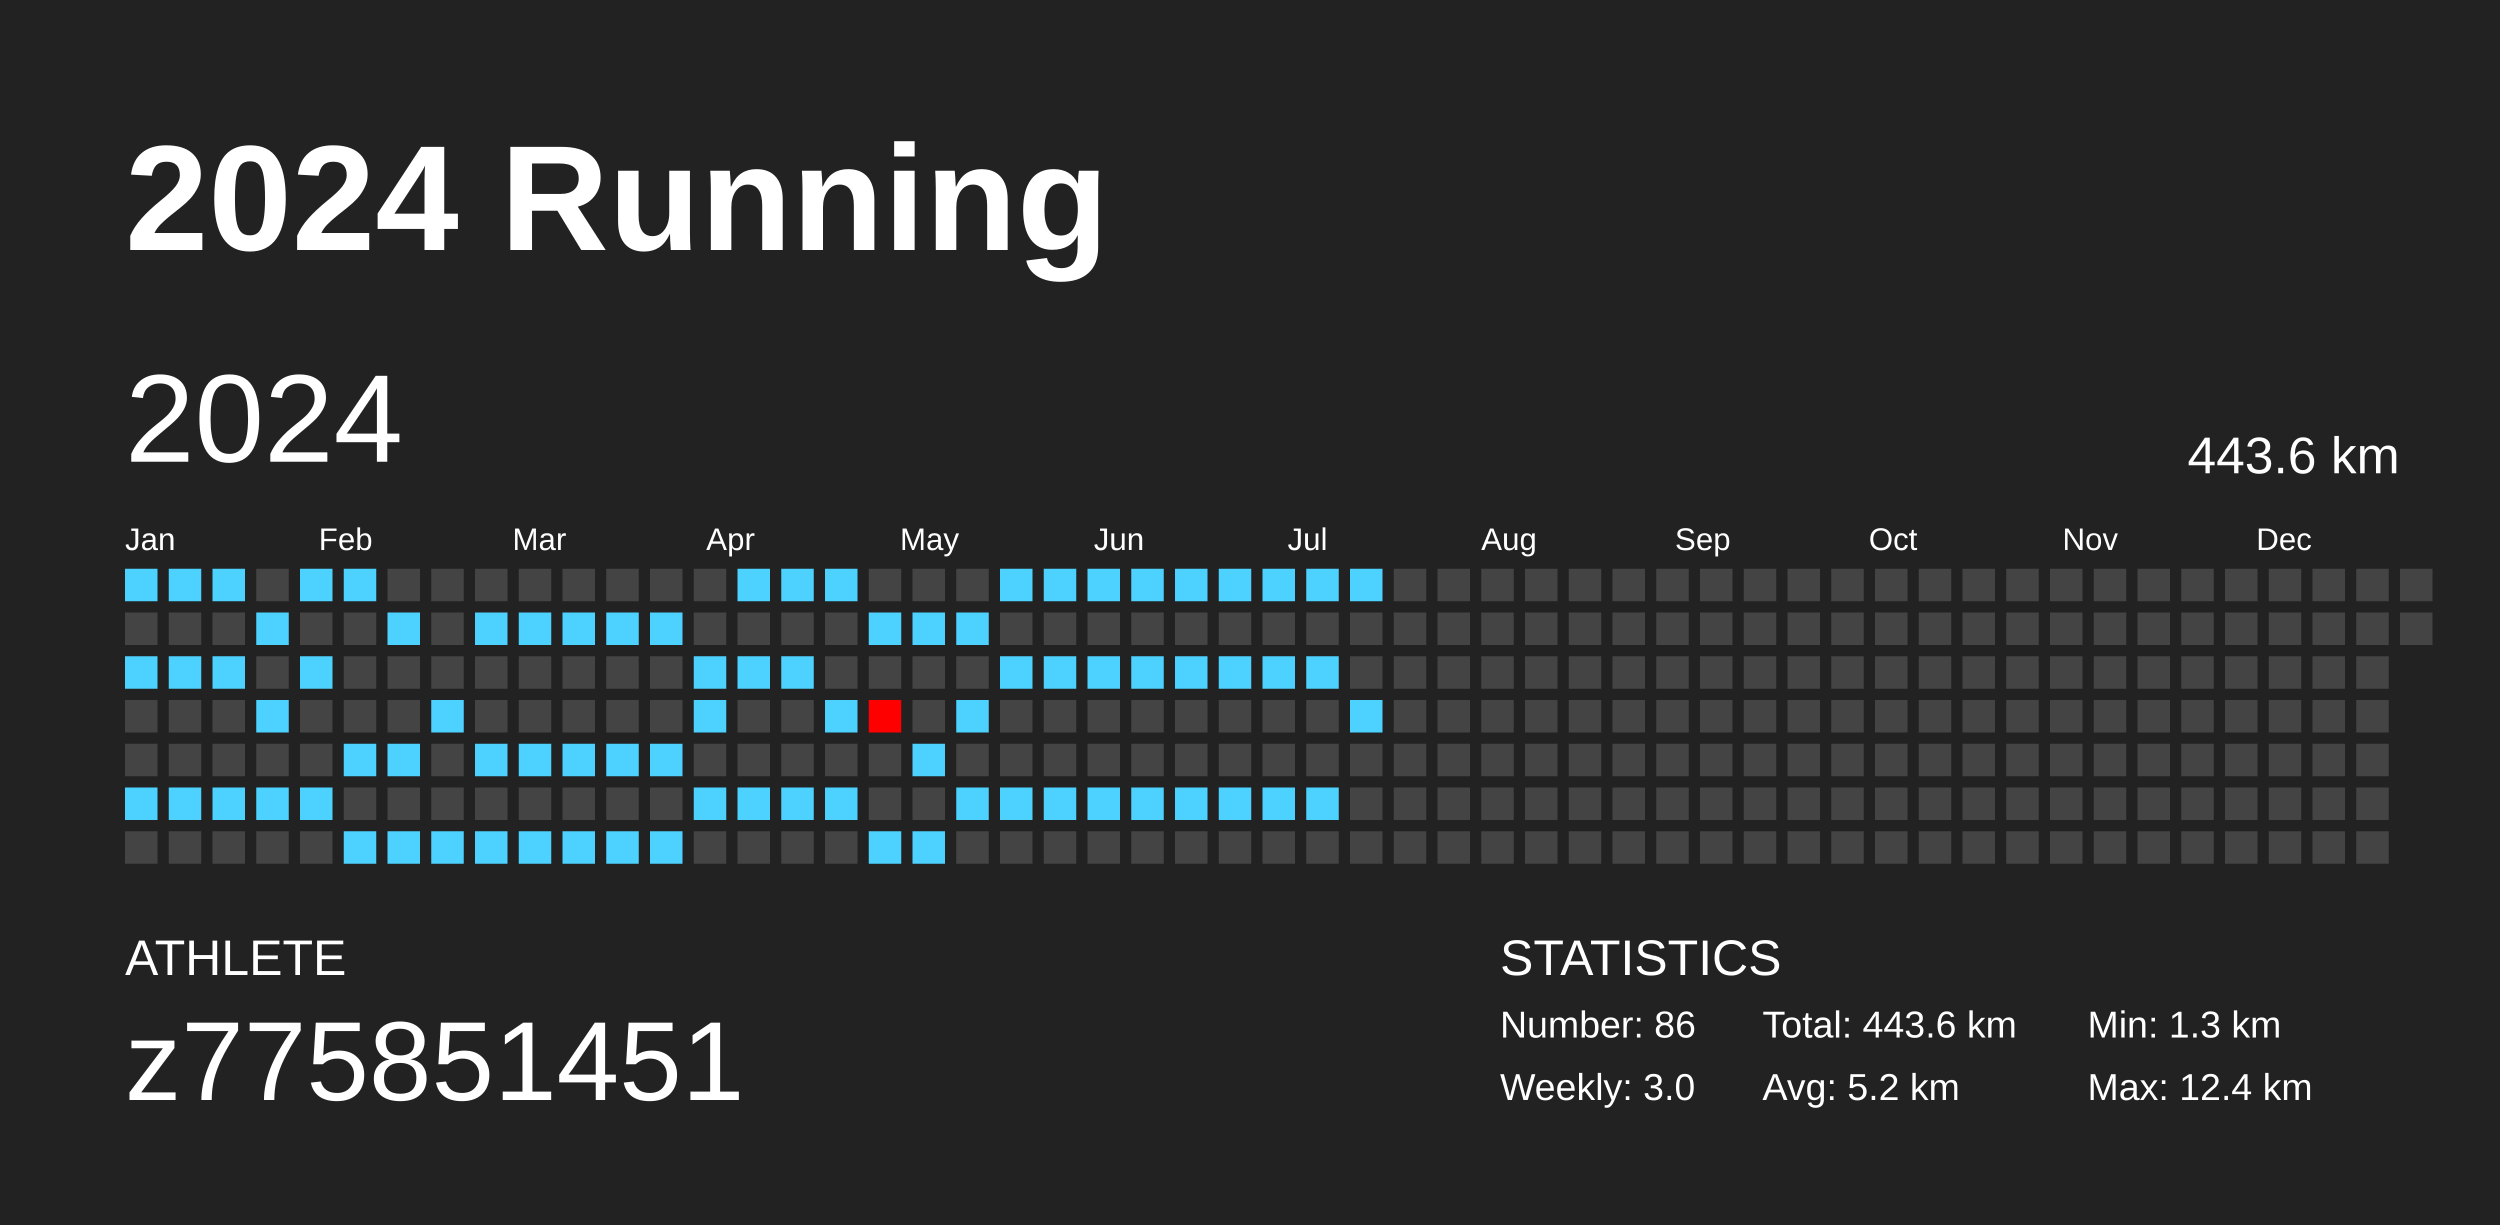
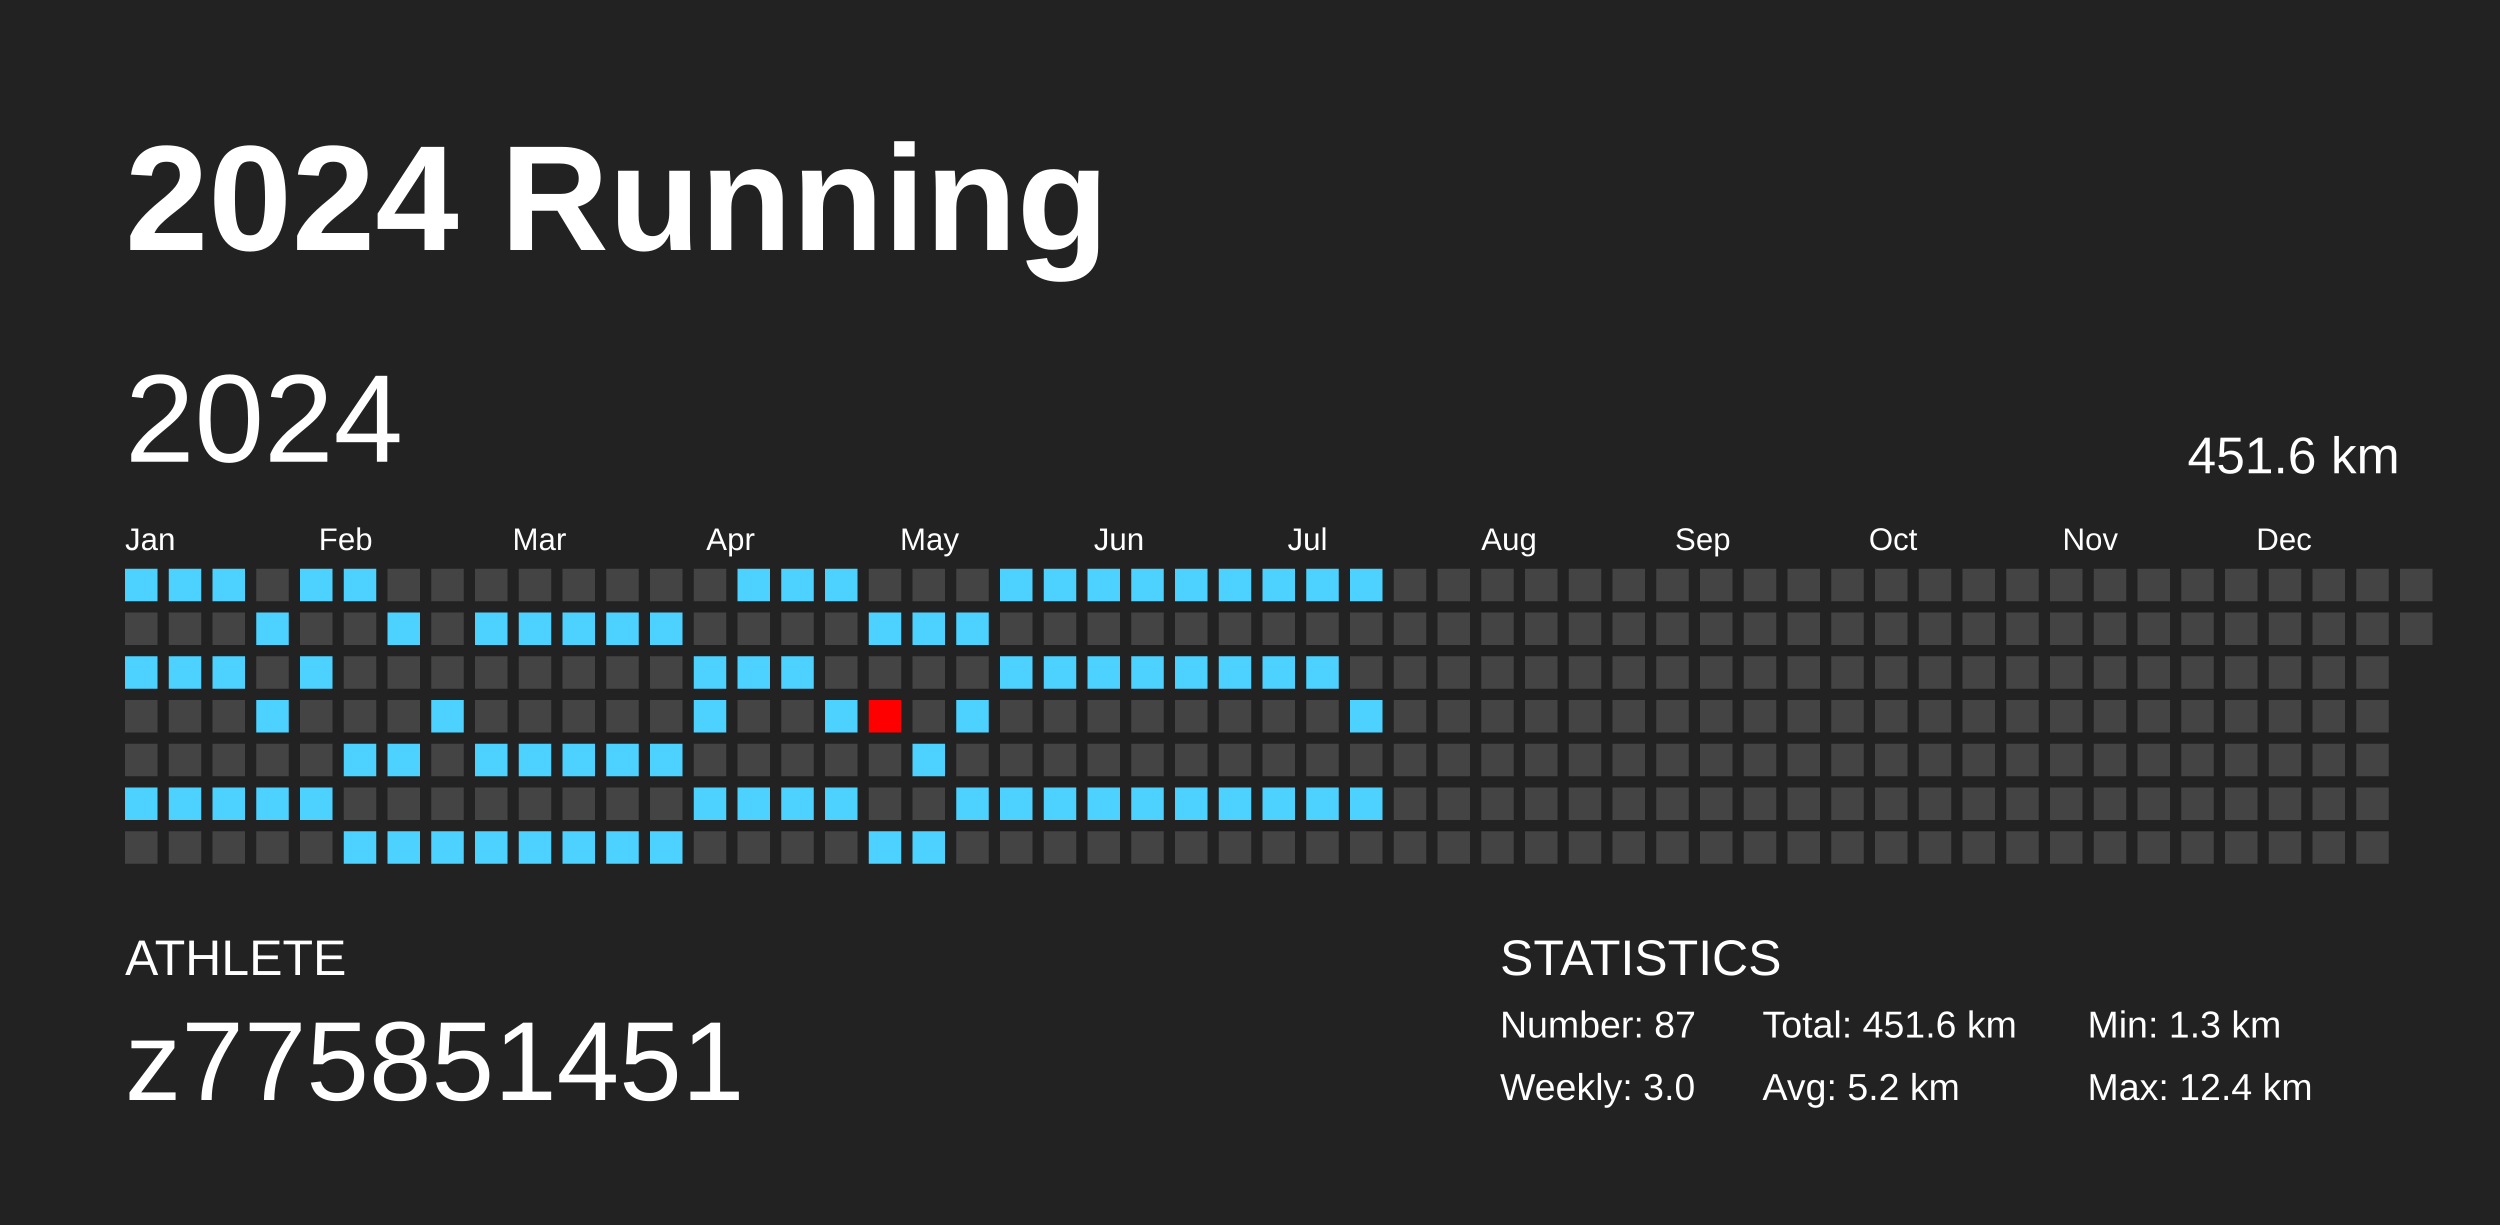
<svg xmlns="http://www.w3.org/2000/svg" baseProfile="full" height="98mm" version="1.1" viewBox="0,0,200,98" width="200mm">
  <defs />
  <rect fill="#222222" height="98" width="200" x="0" y="0" />
  <text fill="#FFFFFF" style="font-size:12px; font-family:Arial; font-weight:bold;" x="10" y="20">2024 Running</text>
  <text fill="#FFFFFF" style="font-size:4px; font-family:Arial" x="10" y="78">ATHLETE</text>
  <text fill="#FFFFFF" style="font-size:9px; font-family:Arial" x="10" y="88">z775851451</text>
  <text fill="#FFFFFF" style="font-size:4px; font-family:Arial" x="120" y="78">STATISTICS</text>
-   <text fill="#FFFFFF" style="font-size:3px; font-family:Arial" x="120" y="83">Number: 86</text>
+   <text fill="#FFFFFF" style="font-size:3px; font-family:Arial" x="120" y="83">Number: 87</text>
  <text fill="#FFFFFF" style="font-size:3px; font-family:Arial" x="120" y="88">Weekly: 3.0</text>
-   <text fill="#FFFFFF" style="font-size:3px; font-family:Arial" x="141" y="83">Total: 443.6 km</text>
+   <text fill="#FFFFFF" style="font-size:3px; font-family:Arial" x="141" y="83">Total: 451.6 km</text>
  <text fill="#FFFFFF" style="font-size:3px; font-family:Arial" x="141" y="88">Avg: 5.2 km</text>
  <text fill="#FFFFFF" style="font-size:3px; font-family:Arial" x="167" y="83">Min: 1.3 km</text>
  <text fill="#FFFFFF" style="font-size:3px; font-family:Arial" x="167" y="88">Max: 12.4 km</text>
  <text dominant-baseline="hanging" fill="#FFFFFF" style="font-size:10.0px; font-family:Arial;" x="10" y="30">2024</text>
-   <text dominant-baseline="hanging" fill="#FFFFFF" style="font-size:4.125px; font-family:Arial;" x="175" y="35">443.6 km</text>
+   <text dominant-baseline="hanging" fill="#FFFFFF" style="font-size:4.125px; font-family:Arial;" x="175" y="35">451.6 km</text>
  <text fill="#FFFFFF" style="font-size:2.5px; font-family:Arial" x="10.0" y="44">Jan</text>
  <text fill="#FFFFFF" style="font-size:2.5px; font-family:Arial" x="25.5" y="44">Feb</text>
  <text fill="#FFFFFF" style="font-size:2.5px; font-family:Arial" x="41.0" y="44">Mar</text>
  <text fill="#FFFFFF" style="font-size:2.5px; font-family:Arial" x="56.5" y="44">Apr</text>
  <text fill="#FFFFFF" style="font-size:2.5px; font-family:Arial" x="72.0" y="44">May</text>
  <text fill="#FFFFFF" style="font-size:2.5px; font-family:Arial" x="87.5" y="44">Jun</text>
  <text fill="#FFFFFF" style="font-size:2.5px; font-family:Arial" x="103.0" y="44">Jul</text>
  <text fill="#FFFFFF" style="font-size:2.5px; font-family:Arial" x="118.5" y="44">Aug</text>
  <text fill="#FFFFFF" style="font-size:2.5px; font-family:Arial" x="134.0" y="44">Sep</text>
  <text fill="#FFFFFF" style="font-size:2.5px; font-family:Arial" x="149.5" y="44">Oct</text>
  <text fill="#FFFFFF" style="font-size:2.5px; font-family:Arial" x="165.0" y="44">Nov</text>
  <text fill="#FFFFFF" style="font-size:2.5px; font-family:Arial" x="180.5" y="44">Dec</text>
  <rect fill="#4dd2ff" height="2.6" width="2.6" x="10.0" y="45.5" />
  <rect fill="#444444" height="2.6" width="2.6" x="10.0" y="49.0" />
  <rect fill="#4dd2ff" height="2.6" width="2.6" x="10.0" y="52.5" />
  <rect fill="#444444" height="2.6" width="2.6" x="10.0" y="56.0" />
  <rect fill="#444444" height="2.6" width="2.6" x="10.0" y="59.5" />
  <rect fill="#4dd2ff" height="2.6" width="2.6" x="10.0" y="63.0" />
  <rect fill="#444444" height="2.6" width="2.6" x="10.0" y="66.5" />
  <rect fill="#4dd2ff" height="2.6" width="2.6" x="13.5" y="45.5" />
  <rect fill="#444444" height="2.6" width="2.6" x="13.5" y="49.0" />
  <rect fill="#4dd2ff" height="2.6" width="2.6" x="13.5" y="52.5" />
  <rect fill="#444444" height="2.6" width="2.6" x="13.5" y="56.0" />
  <rect fill="#444444" height="2.6" width="2.6" x="13.5" y="59.5" />
  <rect fill="#4dd2ff" height="2.6" width="2.6" x="13.5" y="63.0" />
  <rect fill="#444444" height="2.6" width="2.6" x="13.5" y="66.5" />
  <rect fill="#4dd2ff" height="2.6" width="2.6" x="17.0" y="45.5" />
  <rect fill="#444444" height="2.6" width="2.6" x="17.0" y="49.0" />
  <rect fill="#4dd2ff" height="2.6" width="2.6" x="17.0" y="52.5" />
  <rect fill="#444444" height="2.6" width="2.6" x="17.0" y="56.0" />
  <rect fill="#444444" height="2.6" width="2.6" x="17.0" y="59.5" />
  <rect fill="#4dd2ff" height="2.6" width="2.6" x="17.0" y="63.0" />
  <rect fill="#444444" height="2.6" width="2.6" x="17.0" y="66.5" />
  <rect fill="#444444" height="2.6" width="2.6" x="20.5" y="45.5" />
  <rect fill="#4dd2ff" height="2.6" width="2.6" x="20.5" y="49.0" />
  <rect fill="#444444" height="2.6" width="2.6" x="20.5" y="52.5" />
  <rect fill="#4dd2ff" height="2.6" width="2.6" x="20.5" y="56.0" />
  <rect fill="#444444" height="2.6" width="2.6" x="20.5" y="59.5" />
  <rect fill="#4dd2ff" height="2.6" width="2.6" x="20.5" y="63.0" />
  <rect fill="#444444" height="2.6" width="2.6" x="20.5" y="66.5" />
  <rect fill="#4dd2ff" height="2.6" width="2.6" x="24.0" y="45.5" />
  <rect fill="#444444" height="2.6" width="2.6" x="24.0" y="49.0" />
  <rect fill="#4dd2ff" height="2.6" width="2.6" x="24.0" y="52.5" />
  <rect fill="#444444" height="2.6" width="2.6" x="24.0" y="56.0" />
  <rect fill="#444444" height="2.6" width="2.6" x="24.0" y="59.5" />
  <rect fill="#4dd2ff" height="2.6" width="2.6" x="24.0" y="63.0" />
  <rect fill="#444444" height="2.6" width="2.6" x="24.0" y="66.5" />
  <rect fill="#4dd2ff" height="2.6" width="2.6" x="27.5" y="45.5" />
  <rect fill="#444444" height="2.6" width="2.6" x="27.5" y="49.0" />
  <rect fill="#444444" height="2.6" width="2.6" x="27.5" y="52.5" />
  <rect fill="#444444" height="2.6" width="2.6" x="27.5" y="56.0" />
  <rect fill="#4dd2ff" height="2.6" width="2.6" x="27.5" y="59.5" />
  <rect fill="#444444" height="2.6" width="2.6" x="27.5" y="63.0" />
  <rect fill="#4dd2ff" height="2.6" width="2.6" x="27.5" y="66.5" />
  <rect fill="#444444" height="2.6" width="2.6" x="31.0" y="45.5" />
  <rect fill="#4dd2ff" height="2.6" width="2.6" x="31.0" y="49.0" />
  <rect fill="#444444" height="2.6" width="2.6" x="31.0" y="52.5" />
  <rect fill="#444444" height="2.6" width="2.6" x="31.0" y="56.0" />
  <rect fill="#4dd2ff" height="2.6" width="2.6" x="31.0" y="59.5" />
  <rect fill="#444444" height="2.6" width="2.6" x="31.0" y="63.0" />
  <rect fill="#4dd2ff" height="2.6" width="2.6" x="31.0" y="66.5" />
  <rect fill="#444444" height="2.6" width="2.6" x="34.5" y="45.5" />
  <rect fill="#444444" height="2.6" width="2.6" x="34.5" y="49.0" />
  <rect fill="#444444" height="2.6" width="2.6" x="34.5" y="52.5" />
  <rect fill="#4dd2ff" height="2.6" width="2.6" x="34.5" y="56.0" />
  <rect fill="#444444" height="2.6" width="2.6" x="34.5" y="59.5" />
  <rect fill="#444444" height="2.6" width="2.6" x="34.5" y="63.0" />
  <rect fill="#4dd2ff" height="2.6" width="2.6" x="34.5" y="66.5" />
  <rect fill="#444444" height="2.6" width="2.6" x="38.0" y="45.5" />
  <rect fill="#4dd2ff" height="2.6" width="2.6" x="38.0" y="49.0" />
  <rect fill="#444444" height="2.6" width="2.6" x="38.0" y="52.5" />
  <rect fill="#444444" height="2.6" width="2.6" x="38.0" y="56.0" />
  <rect fill="#4dd2ff" height="2.6" width="2.6" x="38.0" y="59.5" />
  <rect fill="#444444" height="2.6" width="2.6" x="38.0" y="63.0" />
  <rect fill="#4dd2ff" height="2.6" width="2.6" x="38.0" y="66.5" />
  <rect fill="#444444" height="2.6" width="2.6" x="41.5" y="45.5" />
  <rect fill="#4dd2ff" height="2.6" width="2.6" x="41.5" y="49.0" />
  <rect fill="#444444" height="2.6" width="2.6" x="41.5" y="52.5" />
  <rect fill="#444444" height="2.6" width="2.6" x="41.5" y="56.0" />
  <rect fill="#4dd2ff" height="2.6" width="2.6" x="41.5" y="59.5" />
  <rect fill="#444444" height="2.6" width="2.6" x="41.5" y="63.0" />
  <rect fill="#4dd2ff" height="2.6" width="2.6" x="41.5" y="66.5" />
  <rect fill="#444444" height="2.6" width="2.6" x="45.0" y="45.5" />
  <rect fill="#4dd2ff" height="2.6" width="2.6" x="45.0" y="49.0" />
  <rect fill="#444444" height="2.6" width="2.6" x="45.0" y="52.5" />
  <rect fill="#444444" height="2.6" width="2.6" x="45.0" y="56.0" />
  <rect fill="#4dd2ff" height="2.6" width="2.6" x="45.0" y="59.5" />
  <rect fill="#444444" height="2.6" width="2.6" x="45.0" y="63.0" />
  <rect fill="#4dd2ff" height="2.6" width="2.6" x="45.0" y="66.5" />
  <rect fill="#444444" height="2.6" width="2.6" x="48.5" y="45.5" />
  <rect fill="#4dd2ff" height="2.6" width="2.6" x="48.5" y="49.0" />
  <rect fill="#444444" height="2.6" width="2.6" x="48.5" y="52.5" />
  <rect fill="#444444" height="2.6" width="2.6" x="48.5" y="56.0" />
  <rect fill="#4dd2ff" height="2.6" width="2.6" x="48.5" y="59.5" />
  <rect fill="#444444" height="2.6" width="2.6" x="48.5" y="63.0" />
  <rect fill="#4dd2ff" height="2.6" width="2.6" x="48.5" y="66.5" />
  <rect fill="#444444" height="2.6" width="2.6" x="52.0" y="45.5" />
  <rect fill="#4dd2ff" height="2.6" width="2.6" x="52.0" y="49.0" />
  <rect fill="#444444" height="2.6" width="2.6" x="52.0" y="52.5" />
  <rect fill="#444444" height="2.6" width="2.6" x="52.0" y="56.0" />
  <rect fill="#4dd2ff" height="2.6" width="2.6" x="52.0" y="59.5" />
  <rect fill="#444444" height="2.6" width="2.6" x="52.0" y="63.0" />
  <rect fill="#4dd2ff" height="2.6" width="2.6" x="52.0" y="66.5" />
  <rect fill="#444444" height="2.6" width="2.6" x="55.5" y="45.5" />
  <rect fill="#444444" height="2.6" width="2.6" x="55.5" y="49.0" />
  <rect fill="#4dd2ff" height="2.6" width="2.6" x="55.5" y="52.5" />
  <rect fill="#4dd2ff" height="2.6" width="2.6" x="55.5" y="56.0" />
  <rect fill="#444444" height="2.6" width="2.6" x="55.5" y="59.5" />
  <rect fill="#4dd2ff" height="2.6" width="2.6" x="55.5" y="63.0" />
  <rect fill="#444444" height="2.6" width="2.6" x="55.5" y="66.5" />
  <rect fill="#4dd2ff" height="2.6" width="2.6" x="59.0" y="45.5" />
  <rect fill="#444444" height="2.6" width="2.6" x="59.0" y="49.0" />
  <rect fill="#4dd2ff" height="2.6" width="2.6" x="59.0" y="52.5" />
  <rect fill="#444444" height="2.6" width="2.6" x="59.0" y="56.0" />
  <rect fill="#444444" height="2.6" width="2.6" x="59.0" y="59.5" />
  <rect fill="#4dd2ff" height="2.6" width="2.6" x="59.0" y="63.0" />
  <rect fill="#444444" height="2.6" width="2.6" x="59.0" y="66.5" />
  <rect fill="#4dd2ff" height="2.6" width="2.6" x="62.5" y="45.5" />
  <rect fill="#444444" height="2.6" width="2.6" x="62.5" y="49.0" />
  <rect fill="#4dd2ff" height="2.6" width="2.6" x="62.5" y="52.5" />
  <rect fill="#444444" height="2.6" width="2.6" x="62.5" y="56.0" />
  <rect fill="#444444" height="2.6" width="2.6" x="62.5" y="59.5" />
  <rect fill="#4dd2ff" height="2.6" width="2.6" x="62.5" y="63.0" />
  <rect fill="#444444" height="2.6" width="2.6" x="62.5" y="66.5" />
  <rect fill="#4dd2ff" height="2.6" width="2.6" x="66.0" y="45.5" />
  <rect fill="#444444" height="2.6" width="2.6" x="66.0" y="49.0" />
  <rect fill="#444444" height="2.6" width="2.6" x="66.0" y="52.5" />
  <rect fill="#4dd2ff" height="2.6" width="2.6" x="66.0" y="56.0" />
  <rect fill="#444444" height="2.6" width="2.6" x="66.0" y="59.5" />
  <rect fill="#4dd2ff" height="2.6" width="2.6" x="66.0" y="63.0" />
  <rect fill="#444444" height="2.6" width="2.6" x="66.0" y="66.5" />
  <rect fill="#444444" height="2.6" width="2.6" x="69.5" y="45.5" />
  <rect fill="#4dd2ff" height="2.6" width="2.6" x="69.5" y="49.0" />
  <rect fill="#444444" height="2.6" width="2.6" x="69.5" y="52.5" />
  <rect fill="#ff0000" height="2.6" width="2.6" x="69.5" y="56.0" />
  <rect fill="#444444" height="2.6" width="2.6" x="69.5" y="59.5" />
  <rect fill="#444444" height="2.6" width="2.6" x="69.5" y="63.0" />
  <rect fill="#4dd2ff" height="2.6" width="2.6" x="69.5" y="66.5" />
  <rect fill="#444444" height="2.6" width="2.6" x="73.0" y="45.5" />
  <rect fill="#4dd2ff" height="2.6" width="2.6" x="73.0" y="49.0" />
  <rect fill="#444444" height="2.6" width="2.6" x="73.0" y="52.5" />
  <rect fill="#444444" height="2.6" width="2.6" x="73.0" y="56.0" />
  <rect fill="#4dd2ff" height="2.6" width="2.6" x="73.0" y="59.5" />
  <rect fill="#444444" height="2.6" width="2.6" x="73.0" y="63.0" />
  <rect fill="#4dd2ff" height="2.6" width="2.6" x="73.0" y="66.5" />
  <rect fill="#444444" height="2.6" width="2.6" x="76.5" y="45.5" />
  <rect fill="#4dd2ff" height="2.6" width="2.6" x="76.5" y="49.0" />
  <rect fill="#444444" height="2.6" width="2.6" x="76.5" y="52.5" />
  <rect fill="#4dd2ff" height="2.6" width="2.6" x="76.5" y="56.0" />
  <rect fill="#444444" height="2.6" width="2.6" x="76.5" y="59.5" />
  <rect fill="#4dd2ff" height="2.6" width="2.6" x="76.5" y="63.0" />
  <rect fill="#444444" height="2.6" width="2.6" x="76.5" y="66.5" />
  <rect fill="#4dd2ff" height="2.6" width="2.6" x="80.0" y="45.5" />
  <rect fill="#444444" height="2.6" width="2.6" x="80.0" y="49.0" />
  <rect fill="#4dd2ff" height="2.6" width="2.6" x="80.0" y="52.5" />
  <rect fill="#444444" height="2.6" width="2.6" x="80.0" y="56.0" />
  <rect fill="#444444" height="2.6" width="2.6" x="80.0" y="59.5" />
  <rect fill="#4dd2ff" height="2.6" width="2.6" x="80.0" y="63.0" />
  <rect fill="#444444" height="2.6" width="2.6" x="80.0" y="66.5" />
  <rect fill="#4dd2ff" height="2.6" width="2.6" x="83.5" y="45.5" />
  <rect fill="#444444" height="2.6" width="2.6" x="83.5" y="49.0" />
  <rect fill="#4dd2ff" height="2.6" width="2.6" x="83.5" y="52.5" />
  <rect fill="#444444" height="2.6" width="2.6" x="83.5" y="56.0" />
  <rect fill="#444444" height="2.6" width="2.6" x="83.5" y="59.5" />
  <rect fill="#4dd2ff" height="2.6" width="2.6" x="83.5" y="63.0" />
  <rect fill="#444444" height="2.6" width="2.6" x="83.5" y="66.5" />
  <rect fill="#4dd2ff" height="2.6" width="2.6" x="87.0" y="45.5" />
  <rect fill="#444444" height="2.6" width="2.6" x="87.0" y="49.0" />
  <rect fill="#4dd2ff" height="2.6" width="2.6" x="87.0" y="52.5" />
  <rect fill="#444444" height="2.6" width="2.6" x="87.0" y="56.0" />
  <rect fill="#444444" height="2.6" width="2.6" x="87.0" y="59.5" />
  <rect fill="#4dd2ff" height="2.6" width="2.6" x="87.0" y="63.0" />
  <rect fill="#444444" height="2.6" width="2.6" x="87.0" y="66.5" />
  <rect fill="#4dd2ff" height="2.6" width="2.6" x="90.5" y="45.5" />
  <rect fill="#444444" height="2.6" width="2.6" x="90.5" y="49.0" />
  <rect fill="#4dd2ff" height="2.6" width="2.6" x="90.5" y="52.5" />
  <rect fill="#444444" height="2.6" width="2.6" x="90.5" y="56.0" />
  <rect fill="#444444" height="2.6" width="2.6" x="90.5" y="59.5" />
  <rect fill="#4dd2ff" height="2.6" width="2.6" x="90.5" y="63.0" />
  <rect fill="#444444" height="2.6" width="2.6" x="90.5" y="66.5" />
  <rect fill="#4dd2ff" height="2.6" width="2.6" x="94.0" y="45.5" />
  <rect fill="#444444" height="2.6" width="2.6" x="94.0" y="49.0" />
  <rect fill="#4dd2ff" height="2.6" width="2.6" x="94.0" y="52.5" />
  <rect fill="#444444" height="2.6" width="2.6" x="94.0" y="56.0" />
  <rect fill="#444444" height="2.6" width="2.6" x="94.0" y="59.5" />
  <rect fill="#4dd2ff" height="2.6" width="2.6" x="94.0" y="63.0" />
  <rect fill="#444444" height="2.6" width="2.6" x="94.0" y="66.5" />
  <rect fill="#4dd2ff" height="2.6" width="2.6" x="97.5" y="45.5" />
  <rect fill="#444444" height="2.6" width="2.6" x="97.5" y="49.0" />
  <rect fill="#4dd2ff" height="2.6" width="2.6" x="97.5" y="52.5" />
  <rect fill="#444444" height="2.6" width="2.6" x="97.5" y="56.0" />
  <rect fill="#444444" height="2.6" width="2.6" x="97.5" y="59.5" />
  <rect fill="#4dd2ff" height="2.6" width="2.6" x="97.5" y="63.0" />
  <rect fill="#444444" height="2.6" width="2.6" x="97.5" y="66.5" />
  <rect fill="#4dd2ff" height="2.6" width="2.6" x="101.0" y="45.5" />
  <rect fill="#444444" height="2.6" width="2.6" x="101.0" y="49.0" />
  <rect fill="#4dd2ff" height="2.6" width="2.6" x="101.0" y="52.5" />
  <rect fill="#444444" height="2.6" width="2.6" x="101.0" y="56.0" />
  <rect fill="#444444" height="2.6" width="2.6" x="101.0" y="59.5" />
  <rect fill="#4dd2ff" height="2.6" width="2.6" x="101.0" y="63.0" />
  <rect fill="#444444" height="2.6" width="2.6" x="101.0" y="66.5" />
  <rect fill="#4dd2ff" height="2.6" width="2.6" x="104.5" y="45.5" />
  <rect fill="#444444" height="2.6" width="2.6" x="104.5" y="49.0" />
  <rect fill="#4dd2ff" height="2.6" width="2.6" x="104.5" y="52.5" />
  <rect fill="#444444" height="2.6" width="2.6" x="104.5" y="56.0" />
  <rect fill="#444444" height="2.6" width="2.6" x="104.5" y="59.5" />
  <rect fill="#4dd2ff" height="2.6" width="2.6" x="104.5" y="63.0" />
  <rect fill="#444444" height="2.6" width="2.6" x="104.5" y="66.5" />
  <rect fill="#4dd2ff" height="2.6" width="2.6" x="108.0" y="45.5" />
  <rect fill="#444444" height="2.6" width="2.6" x="108.0" y="49.0" />
  <rect fill="#444444" height="2.6" width="2.6" x="108.0" y="52.5" />
  <rect fill="#4dd2ff" height="2.6" width="2.6" x="108.0" y="56.0" />
  <rect fill="#444444" height="2.6" width="2.6" x="108.0" y="59.5" />
-   <rect fill="#444444" height="2.6" width="2.6" x="108.0" y="63.0" />
+   <rect fill="#4dd2ff" height="2.6" width="2.6" x="108.0" y="63.0" />
  <rect fill="#444444" height="2.6" width="2.6" x="108.0" y="66.5" />
  <rect fill="#444444" height="2.6" width="2.6" x="111.5" y="45.5" />
  <rect fill="#444444" height="2.6" width="2.6" x="111.5" y="49.0" />
  <rect fill="#444444" height="2.6" width="2.6" x="111.5" y="52.5" />
  <rect fill="#444444" height="2.6" width="2.6" x="111.5" y="56.0" />
  <rect fill="#444444" height="2.6" width="2.6" x="111.5" y="59.5" />
  <rect fill="#444444" height="2.6" width="2.6" x="111.5" y="63.0" />
  <rect fill="#444444" height="2.6" width="2.6" x="111.5" y="66.5" />
  <rect fill="#444444" height="2.6" width="2.6" x="115.0" y="45.5" />
  <rect fill="#444444" height="2.6" width="2.6" x="115.0" y="49.0" />
  <rect fill="#444444" height="2.6" width="2.6" x="115.0" y="52.5" />
  <rect fill="#444444" height="2.6" width="2.6" x="115.0" y="56.0" />
  <rect fill="#444444" height="2.6" width="2.6" x="115.0" y="59.5" />
  <rect fill="#444444" height="2.6" width="2.6" x="115.0" y="63.0" />
  <rect fill="#444444" height="2.6" width="2.6" x="115.0" y="66.5" />
  <rect fill="#444444" height="2.6" width="2.6" x="118.5" y="45.5" />
  <rect fill="#444444" height="2.6" width="2.6" x="118.5" y="49.0" />
  <rect fill="#444444" height="2.6" width="2.6" x="118.5" y="52.5" />
  <rect fill="#444444" height="2.6" width="2.6" x="118.5" y="56.0" />
  <rect fill="#444444" height="2.6" width="2.6" x="118.5" y="59.5" />
  <rect fill="#444444" height="2.6" width="2.6" x="118.5" y="63.0" />
  <rect fill="#444444" height="2.6" width="2.6" x="118.5" y="66.5" />
  <rect fill="#444444" height="2.6" width="2.6" x="122.0" y="45.5" />
  <rect fill="#444444" height="2.6" width="2.6" x="122.0" y="49.0" />
  <rect fill="#444444" height="2.6" width="2.6" x="122.0" y="52.5" />
  <rect fill="#444444" height="2.6" width="2.6" x="122.0" y="56.0" />
  <rect fill="#444444" height="2.6" width="2.6" x="122.0" y="59.5" />
  <rect fill="#444444" height="2.6" width="2.6" x="122.0" y="63.0" />
  <rect fill="#444444" height="2.6" width="2.6" x="122.0" y="66.5" />
  <rect fill="#444444" height="2.6" width="2.6" x="125.5" y="45.5" />
  <rect fill="#444444" height="2.6" width="2.6" x="125.5" y="49.0" />
  <rect fill="#444444" height="2.6" width="2.6" x="125.5" y="52.5" />
  <rect fill="#444444" height="2.6" width="2.6" x="125.5" y="56.0" />
  <rect fill="#444444" height="2.6" width="2.6" x="125.5" y="59.5" />
  <rect fill="#444444" height="2.6" width="2.6" x="125.5" y="63.0" />
  <rect fill="#444444" height="2.6" width="2.6" x="125.5" y="66.5" />
  <rect fill="#444444" height="2.6" width="2.6" x="129.0" y="45.5" />
  <rect fill="#444444" height="2.6" width="2.6" x="129.0" y="49.0" />
  <rect fill="#444444" height="2.6" width="2.6" x="129.0" y="52.5" />
  <rect fill="#444444" height="2.6" width="2.6" x="129.0" y="56.0" />
  <rect fill="#444444" height="2.6" width="2.6" x="129.0" y="59.5" />
  <rect fill="#444444" height="2.6" width="2.6" x="129.0" y="63.0" />
  <rect fill="#444444" height="2.6" width="2.6" x="129.0" y="66.5" />
  <rect fill="#444444" height="2.6" width="2.6" x="132.5" y="45.5" />
  <rect fill="#444444" height="2.6" width="2.6" x="132.5" y="49.0" />
  <rect fill="#444444" height="2.6" width="2.6" x="132.5" y="52.5" />
  <rect fill="#444444" height="2.6" width="2.6" x="132.5" y="56.0" />
  <rect fill="#444444" height="2.6" width="2.6" x="132.5" y="59.5" />
  <rect fill="#444444" height="2.6" width="2.6" x="132.5" y="63.0" />
  <rect fill="#444444" height="2.6" width="2.6" x="132.5" y="66.5" />
  <rect fill="#444444" height="2.6" width="2.6" x="136.0" y="45.5" />
  <rect fill="#444444" height="2.6" width="2.6" x="136.0" y="49.0" />
  <rect fill="#444444" height="2.6" width="2.6" x="136.0" y="52.5" />
  <rect fill="#444444" height="2.6" width="2.6" x="136.0" y="56.0" />
  <rect fill="#444444" height="2.6" width="2.6" x="136.0" y="59.5" />
  <rect fill="#444444" height="2.6" width="2.6" x="136.0" y="63.0" />
  <rect fill="#444444" height="2.6" width="2.6" x="136.0" y="66.5" />
  <rect fill="#444444" height="2.6" width="2.6" x="139.5" y="45.5" />
  <rect fill="#444444" height="2.6" width="2.6" x="139.5" y="49.0" />
  <rect fill="#444444" height="2.6" width="2.6" x="139.5" y="52.5" />
  <rect fill="#444444" height="2.6" width="2.6" x="139.5" y="56.0" />
  <rect fill="#444444" height="2.6" width="2.6" x="139.5" y="59.5" />
  <rect fill="#444444" height="2.6" width="2.6" x="139.5" y="63.0" />
  <rect fill="#444444" height="2.6" width="2.6" x="139.5" y="66.5" />
  <rect fill="#444444" height="2.6" width="2.6" x="143.0" y="45.5" />
  <rect fill="#444444" height="2.6" width="2.6" x="143.0" y="49.0" />
  <rect fill="#444444" height="2.6" width="2.6" x="143.0" y="52.5" />
  <rect fill="#444444" height="2.6" width="2.6" x="143.0" y="56.0" />
  <rect fill="#444444" height="2.6" width="2.6" x="143.0" y="59.5" />
  <rect fill="#444444" height="2.6" width="2.6" x="143.0" y="63.0" />
  <rect fill="#444444" height="2.6" width="2.6" x="143.0" y="66.5" />
  <rect fill="#444444" height="2.6" width="2.6" x="146.5" y="45.5" />
  <rect fill="#444444" height="2.6" width="2.6" x="146.5" y="49.0" />
  <rect fill="#444444" height="2.6" width="2.6" x="146.5" y="52.5" />
  <rect fill="#444444" height="2.6" width="2.6" x="146.5" y="56.0" />
  <rect fill="#444444" height="2.6" width="2.6" x="146.5" y="59.5" />
  <rect fill="#444444" height="2.6" width="2.6" x="146.5" y="63.0" />
  <rect fill="#444444" height="2.6" width="2.6" x="146.5" y="66.5" />
  <rect fill="#444444" height="2.6" width="2.6" x="150.0" y="45.5" />
  <rect fill="#444444" height="2.6" width="2.6" x="150.0" y="49.0" />
  <rect fill="#444444" height="2.6" width="2.6" x="150.0" y="52.5" />
  <rect fill="#444444" height="2.6" width="2.6" x="150.0" y="56.0" />
  <rect fill="#444444" height="2.6" width="2.6" x="150.0" y="59.5" />
  <rect fill="#444444" height="2.6" width="2.6" x="150.0" y="63.0" />
  <rect fill="#444444" height="2.6" width="2.6" x="150.0" y="66.5" />
  <rect fill="#444444" height="2.6" width="2.6" x="153.5" y="45.5" />
  <rect fill="#444444" height="2.6" width="2.6" x="153.5" y="49.0" />
  <rect fill="#444444" height="2.6" width="2.6" x="153.5" y="52.5" />
  <rect fill="#444444" height="2.6" width="2.6" x="153.5" y="56.0" />
  <rect fill="#444444" height="2.6" width="2.6" x="153.5" y="59.5" />
  <rect fill="#444444" height="2.6" width="2.6" x="153.5" y="63.0" />
  <rect fill="#444444" height="2.6" width="2.6" x="153.5" y="66.5" />
  <rect fill="#444444" height="2.6" width="2.6" x="157.0" y="45.5" />
  <rect fill="#444444" height="2.6" width="2.6" x="157.0" y="49.0" />
  <rect fill="#444444" height="2.6" width="2.6" x="157.0" y="52.5" />
  <rect fill="#444444" height="2.6" width="2.6" x="157.0" y="56.0" />
  <rect fill="#444444" height="2.6" width="2.6" x="157.0" y="59.5" />
  <rect fill="#444444" height="2.6" width="2.6" x="157.0" y="63.0" />
  <rect fill="#444444" height="2.6" width="2.6" x="157.0" y="66.5" />
  <rect fill="#444444" height="2.6" width="2.6" x="160.5" y="45.5" />
  <rect fill="#444444" height="2.6" width="2.6" x="160.5" y="49.0" />
  <rect fill="#444444" height="2.6" width="2.6" x="160.5" y="52.5" />
  <rect fill="#444444" height="2.6" width="2.6" x="160.5" y="56.0" />
  <rect fill="#444444" height="2.6" width="2.6" x="160.5" y="59.5" />
  <rect fill="#444444" height="2.6" width="2.6" x="160.5" y="63.0" />
  <rect fill="#444444" height="2.6" width="2.6" x="160.5" y="66.5" />
  <rect fill="#444444" height="2.6" width="2.6" x="164.0" y="45.5" />
  <rect fill="#444444" height="2.6" width="2.6" x="164.0" y="49.0" />
  <rect fill="#444444" height="2.6" width="2.6" x="164.0" y="52.5" />
  <rect fill="#444444" height="2.6" width="2.6" x="164.0" y="56.0" />
  <rect fill="#444444" height="2.6" width="2.6" x="164.0" y="59.5" />
  <rect fill="#444444" height="2.6" width="2.6" x="164.0" y="63.0" />
  <rect fill="#444444" height="2.6" width="2.6" x="164.0" y="66.5" />
  <rect fill="#444444" height="2.6" width="2.6" x="167.5" y="45.5" />
  <rect fill="#444444" height="2.6" width="2.6" x="167.5" y="49.0" />
  <rect fill="#444444" height="2.6" width="2.6" x="167.5" y="52.5" />
  <rect fill="#444444" height="2.6" width="2.6" x="167.5" y="56.0" />
  <rect fill="#444444" height="2.6" width="2.6" x="167.5" y="59.5" />
  <rect fill="#444444" height="2.6" width="2.6" x="167.5" y="63.0" />
  <rect fill="#444444" height="2.6" width="2.6" x="167.5" y="66.5" />
  <rect fill="#444444" height="2.6" width="2.6" x="171.0" y="45.5" />
  <rect fill="#444444" height="2.6" width="2.6" x="171.0" y="49.0" />
  <rect fill="#444444" height="2.6" width="2.6" x="171.0" y="52.5" />
  <rect fill="#444444" height="2.6" width="2.6" x="171.0" y="56.0" />
  <rect fill="#444444" height="2.6" width="2.6" x="171.0" y="59.5" />
  <rect fill="#444444" height="2.6" width="2.6" x="171.0" y="63.0" />
  <rect fill="#444444" height="2.6" width="2.6" x="171.0" y="66.5" />
  <rect fill="#444444" height="2.6" width="2.6" x="174.5" y="45.5" />
  <rect fill="#444444" height="2.6" width="2.6" x="174.5" y="49.0" />
  <rect fill="#444444" height="2.6" width="2.6" x="174.5" y="52.5" />
  <rect fill="#444444" height="2.6" width="2.6" x="174.5" y="56.0" />
  <rect fill="#444444" height="2.6" width="2.6" x="174.5" y="59.5" />
  <rect fill="#444444" height="2.6" width="2.6" x="174.5" y="63.0" />
  <rect fill="#444444" height="2.6" width="2.6" x="174.5" y="66.5" />
  <rect fill="#444444" height="2.6" width="2.6" x="178.0" y="45.5" />
  <rect fill="#444444" height="2.6" width="2.6" x="178.0" y="49.0" />
  <rect fill="#444444" height="2.6" width="2.6" x="178.0" y="52.5" />
  <rect fill="#444444" height="2.6" width="2.6" x="178.0" y="56.0" />
  <rect fill="#444444" height="2.6" width="2.6" x="178.0" y="59.5" />
  <rect fill="#444444" height="2.6" width="2.6" x="178.0" y="63.0" />
  <rect fill="#444444" height="2.6" width="2.6" x="178.0" y="66.5" />
  <rect fill="#444444" height="2.6" width="2.6" x="181.5" y="45.5" />
  <rect fill="#444444" height="2.6" width="2.6" x="181.5" y="49.0" />
  <rect fill="#444444" height="2.6" width="2.6" x="181.5" y="52.5" />
  <rect fill="#444444" height="2.6" width="2.6" x="181.5" y="56.0" />
  <rect fill="#444444" height="2.6" width="2.6" x="181.5" y="59.5" />
  <rect fill="#444444" height="2.6" width="2.6" x="181.5" y="63.0" />
  <rect fill="#444444" height="2.6" width="2.6" x="181.5" y="66.5" />
  <rect fill="#444444" height="2.6" width="2.6" x="185.0" y="45.5" />
  <rect fill="#444444" height="2.6" width="2.6" x="185.0" y="49.0" />
  <rect fill="#444444" height="2.6" width="2.6" x="185.0" y="52.5" />
  <rect fill="#444444" height="2.6" width="2.6" x="185.0" y="56.0" />
  <rect fill="#444444" height="2.6" width="2.6" x="185.0" y="59.5" />
  <rect fill="#444444" height="2.6" width="2.6" x="185.0" y="63.0" />
  <rect fill="#444444" height="2.6" width="2.6" x="185.0" y="66.5" />
  <rect fill="#444444" height="2.6" width="2.6" x="188.5" y="45.5" />
  <rect fill="#444444" height="2.6" width="2.6" x="188.5" y="49.0" />
  <rect fill="#444444" height="2.6" width="2.6" x="188.5" y="52.5" />
  <rect fill="#444444" height="2.6" width="2.6" x="188.5" y="56.0" />
  <rect fill="#444444" height="2.6" width="2.6" x="188.5" y="59.5" />
  <rect fill="#444444" height="2.6" width="2.6" x="188.5" y="63.0" />
  <rect fill="#444444" height="2.6" width="2.6" x="188.5" y="66.5" />
  <rect fill="#444444" height="2.6" width="2.6" x="192.0" y="45.5" />
  <rect fill="#444444" height="2.6" width="2.6" x="192.0" y="49.0" />
</svg>
